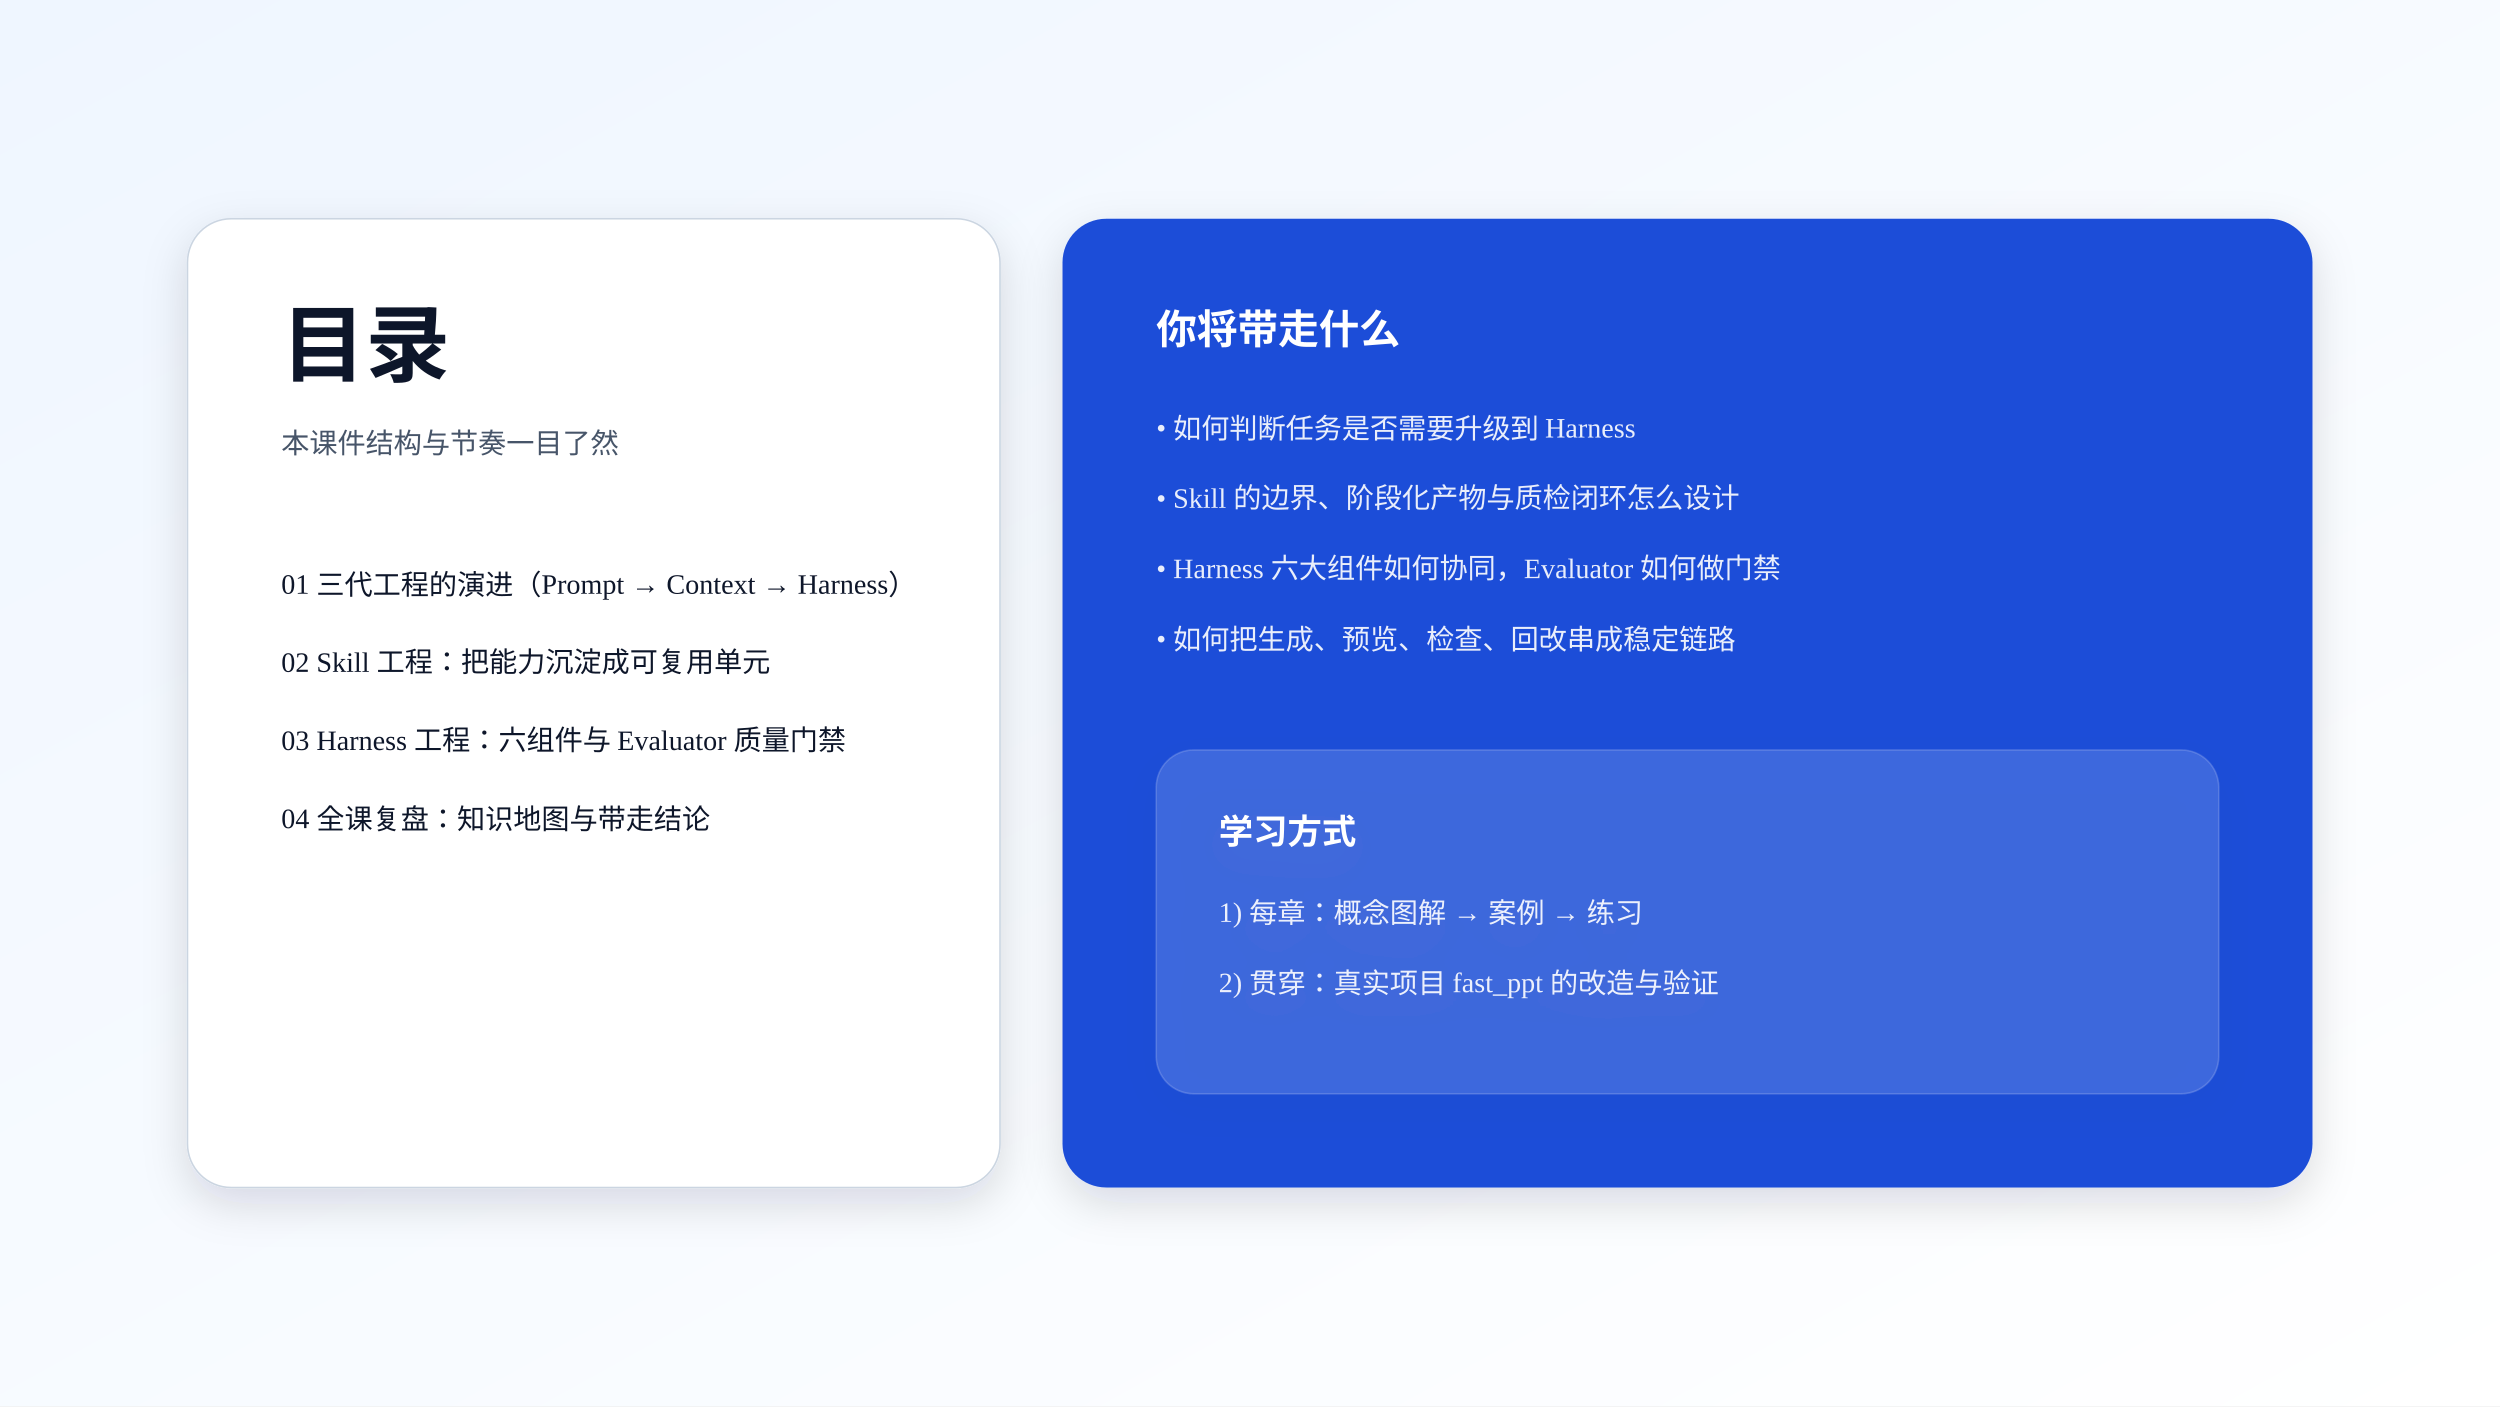
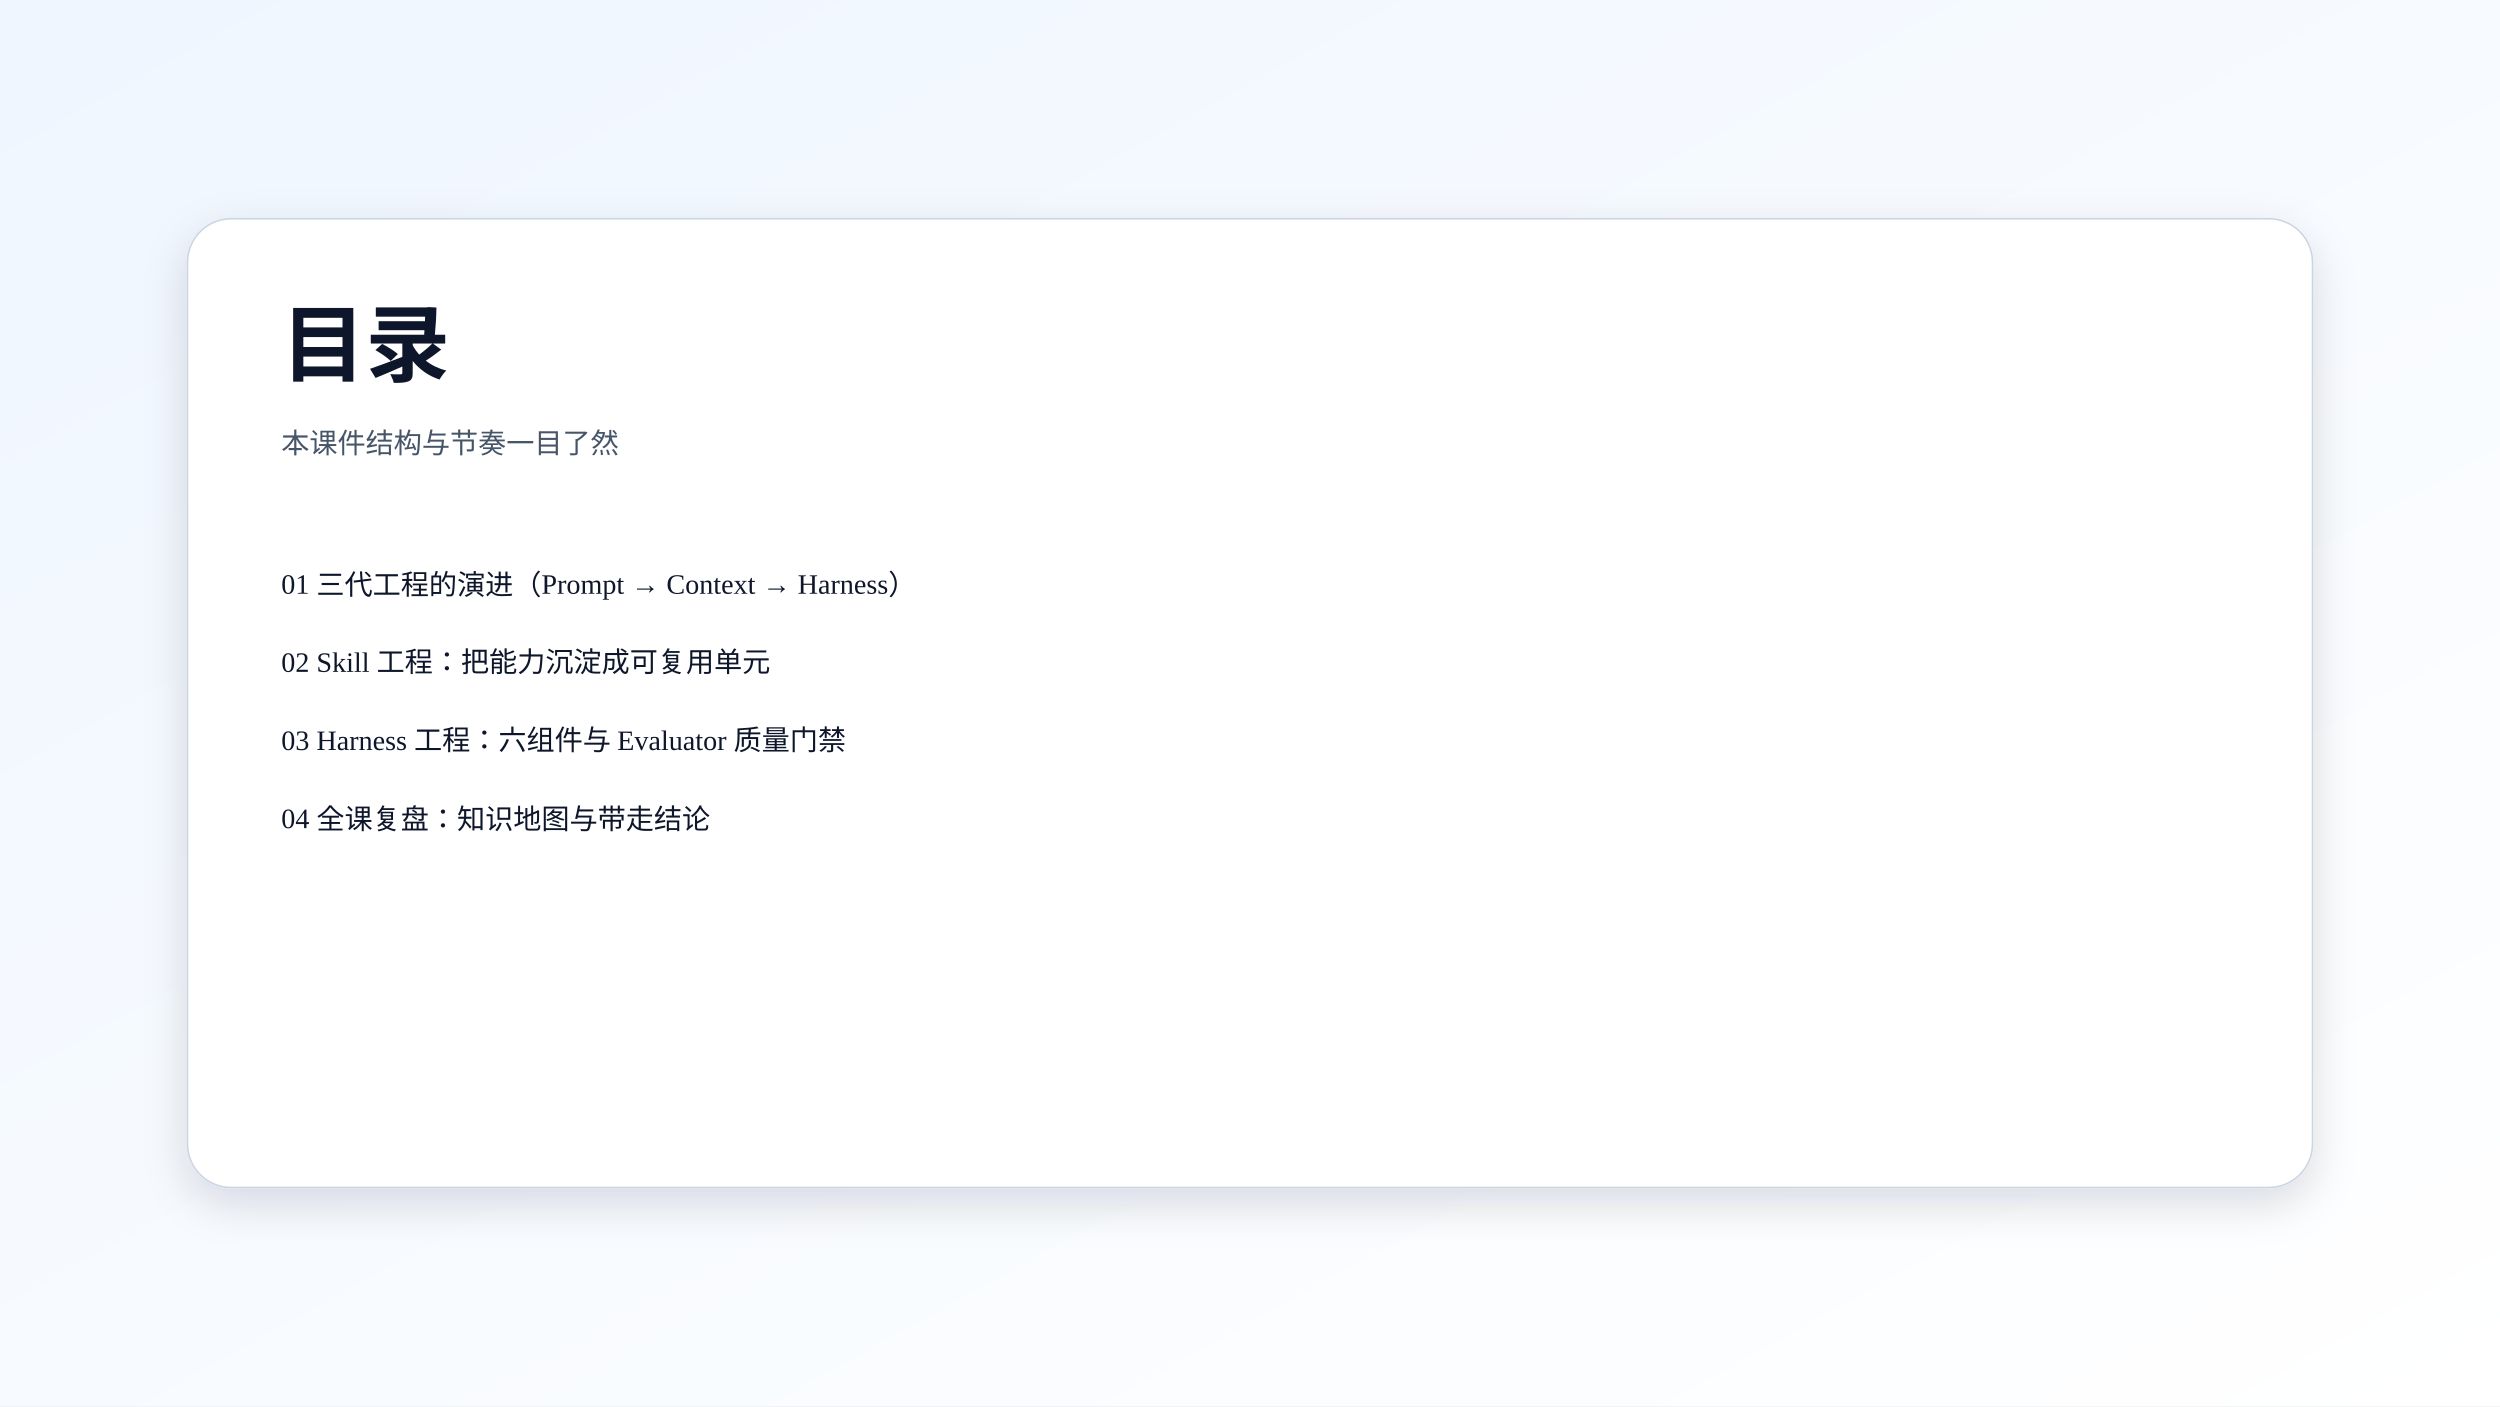
<svg xmlns="http://www.w3.org/2000/svg" width="1600" height="900" viewBox="0 0 1600 900">
  <defs>
    <linearGradient id="bg" x1="0" y1="0" x2="1" y2="1">
      <stop offset="0%" stop-color="#eff6ff" />
      <stop offset="100%" stop-color="#ffffff" />
    </linearGradient>
    <filter id="shadow" x="-20%" y="-20%" width="140%" height="140%">
      <feDropShadow dx="0" dy="10" stdDeviation="14" flood-color="rgba(15,23,42,0.14)" />
    </filter>
  </defs>
  <rect width="1600" height="900" fill="url(#bg)" />
  <g filter="url(#shadow)">
-     <rect x="120" y="140" width="520" height="620" rx="28" fill="#ffffff" stroke="#cbd5e1" />
+     <rect x="120" y="140" width="1360" height="620" rx="28" fill="#ffffff" stroke="#cbd5e1" />
    <text x="180" y="240" font-size="54" font-weight="900" fill="#0f172a">目录</text>
    <text x="180" y="290" font-size="18" fill="#475569">本课件结构与节奏一目了然</text>
    <g fill="#0f172a" font-size="18">
      <text x="180" y="380">01  三代工程的演进（Prompt → Context → Harness）</text>
      <text x="180" y="430">02  Skill 工程：把能力沉淀成可复用单元</text>
      <text x="180" y="480">03  Harness 工程：六组件与 Evaluator 质量门禁</text>
      <text x="180" y="530">04  全课复盘：知识地图与带走结论</text>
    </g>
  </g>
-   <g filter="url(#shadow)">
-     <rect x="680" y="140" width="800" height="620" rx="28" fill="#1d4ed8" />
-     <text x="740" y="220" font-size="26" font-weight="900" fill="#ffffff">你将带走什么</text>
-     <g fill="rgba(255,255,255,0.9)" font-size="18">
-       <text x="740" y="280">• 如何判断任务是否需要升级到 Harness</text>
-       <text x="740" y="325">• Skill 的边界、阶段化产物与质检闭环怎么设计</text>
-       <text x="740" y="370">• Harness 六大组件如何协同，Evaluator 如何做门禁</text>
-       <text x="740" y="415">• 如何把生成、预览、检查、回改串成稳定链路</text>
-     </g>
-     <g filter="url(#shadow)">
-       <rect x="740" y="480" width="680" height="220" rx="24" fill="rgba(255,255,255,0.14)" stroke="rgba(255,255,255,0.18)" />
-       <text x="780" y="540" font-size="22" font-weight="900" fill="#ffffff">学习方式</text>
-       <g fill="rgba(255,255,255,0.9)" font-size="18">
-         <text x="780" y="590">1) 每章：概念图解 → 案例 → 练习</text>
-         <text x="780" y="635">2) 贯穿：真实项目 fast_ppt 的改造与验证</text>
-       </g>
-     </g>
-   </g>
</svg>
